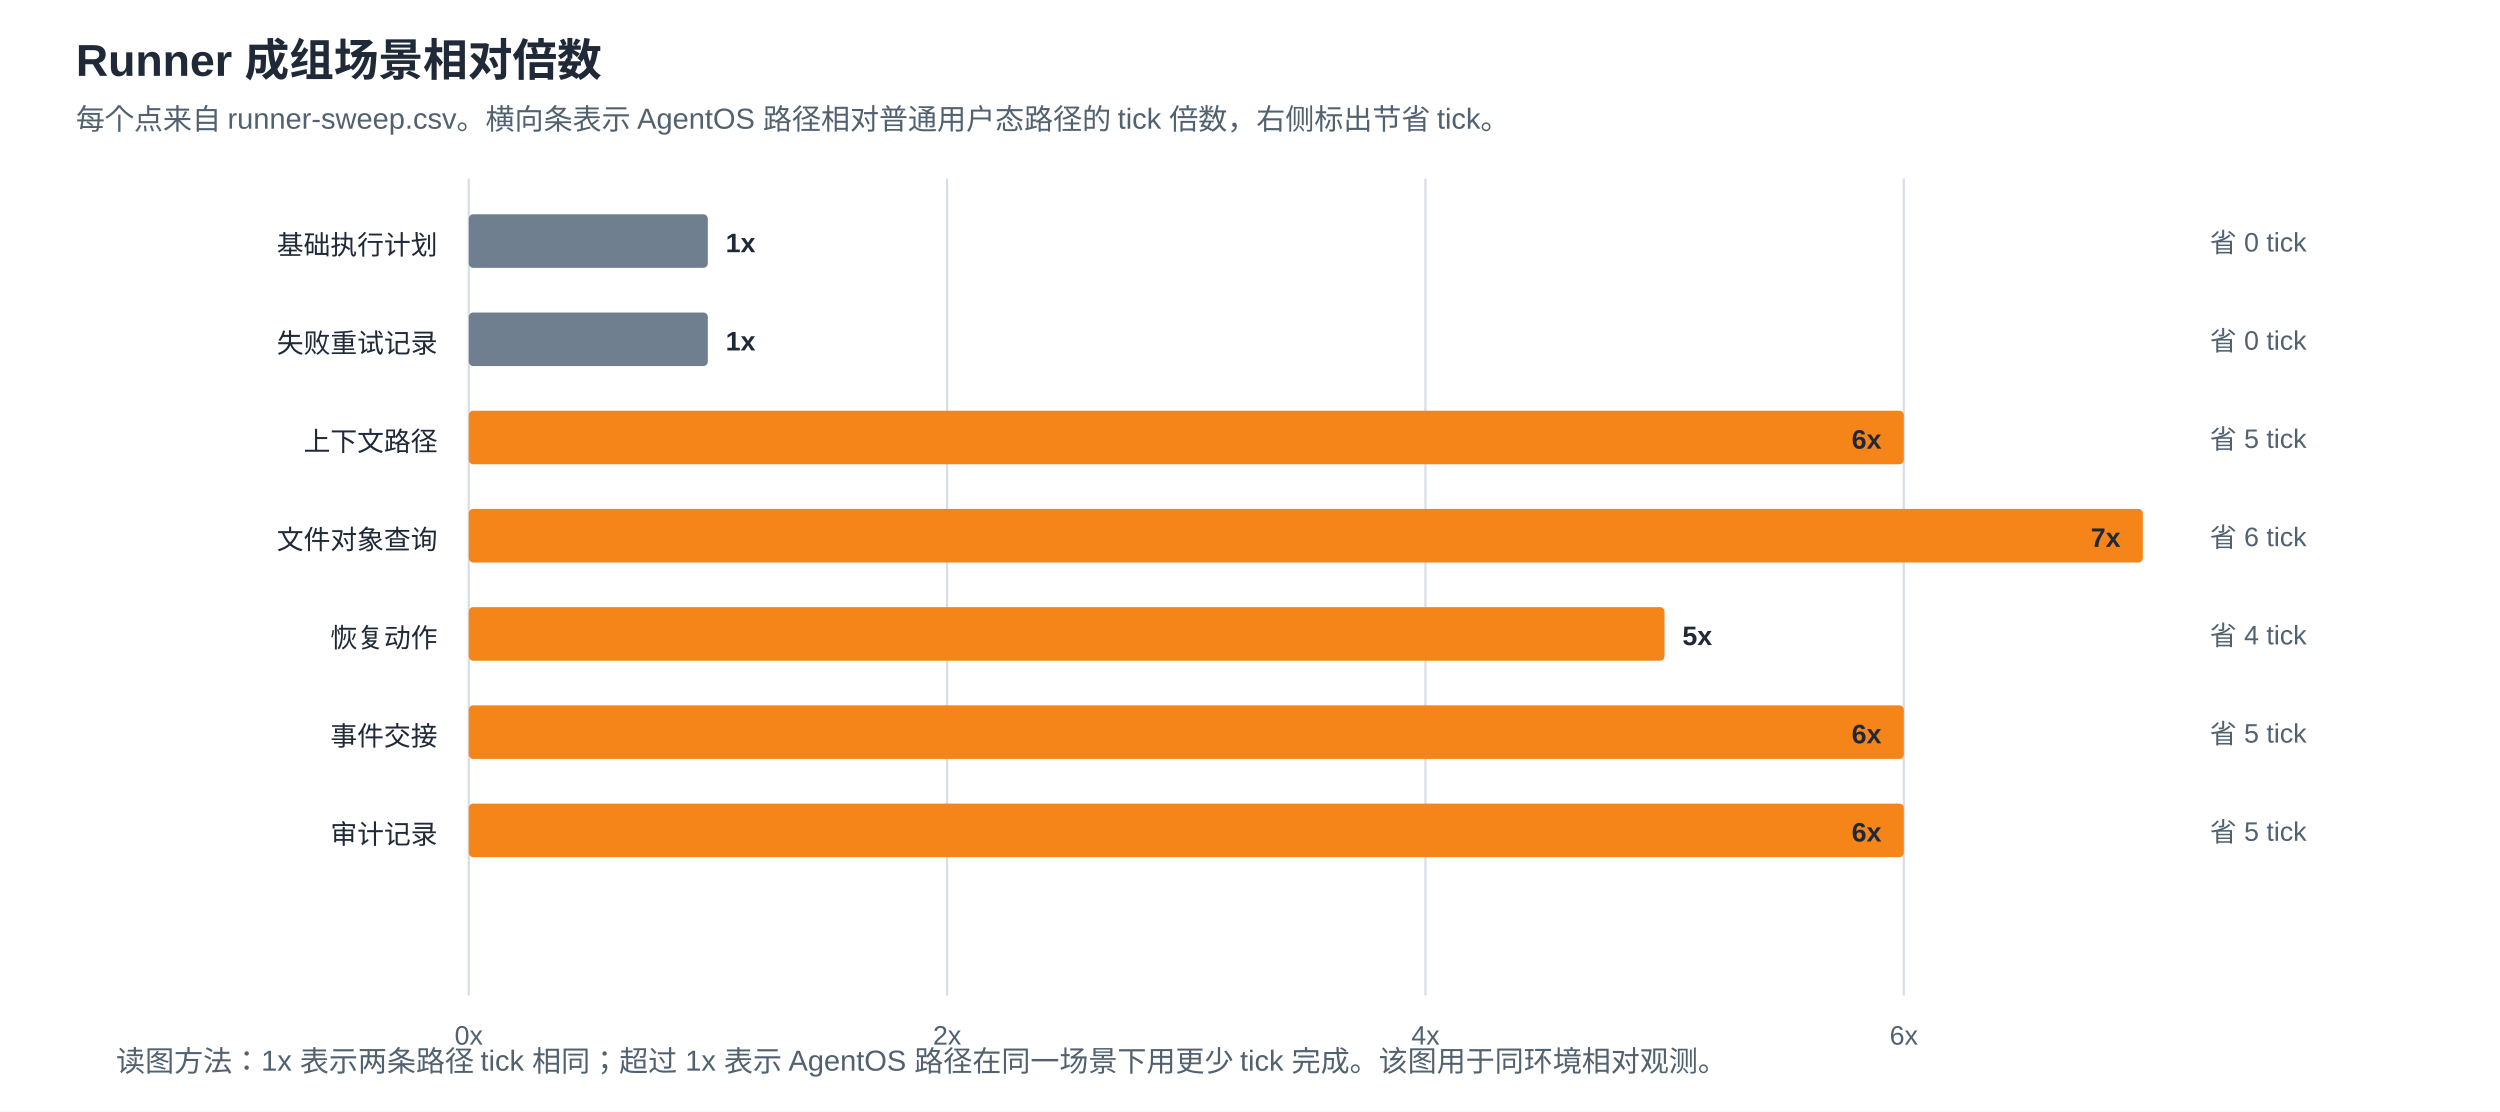
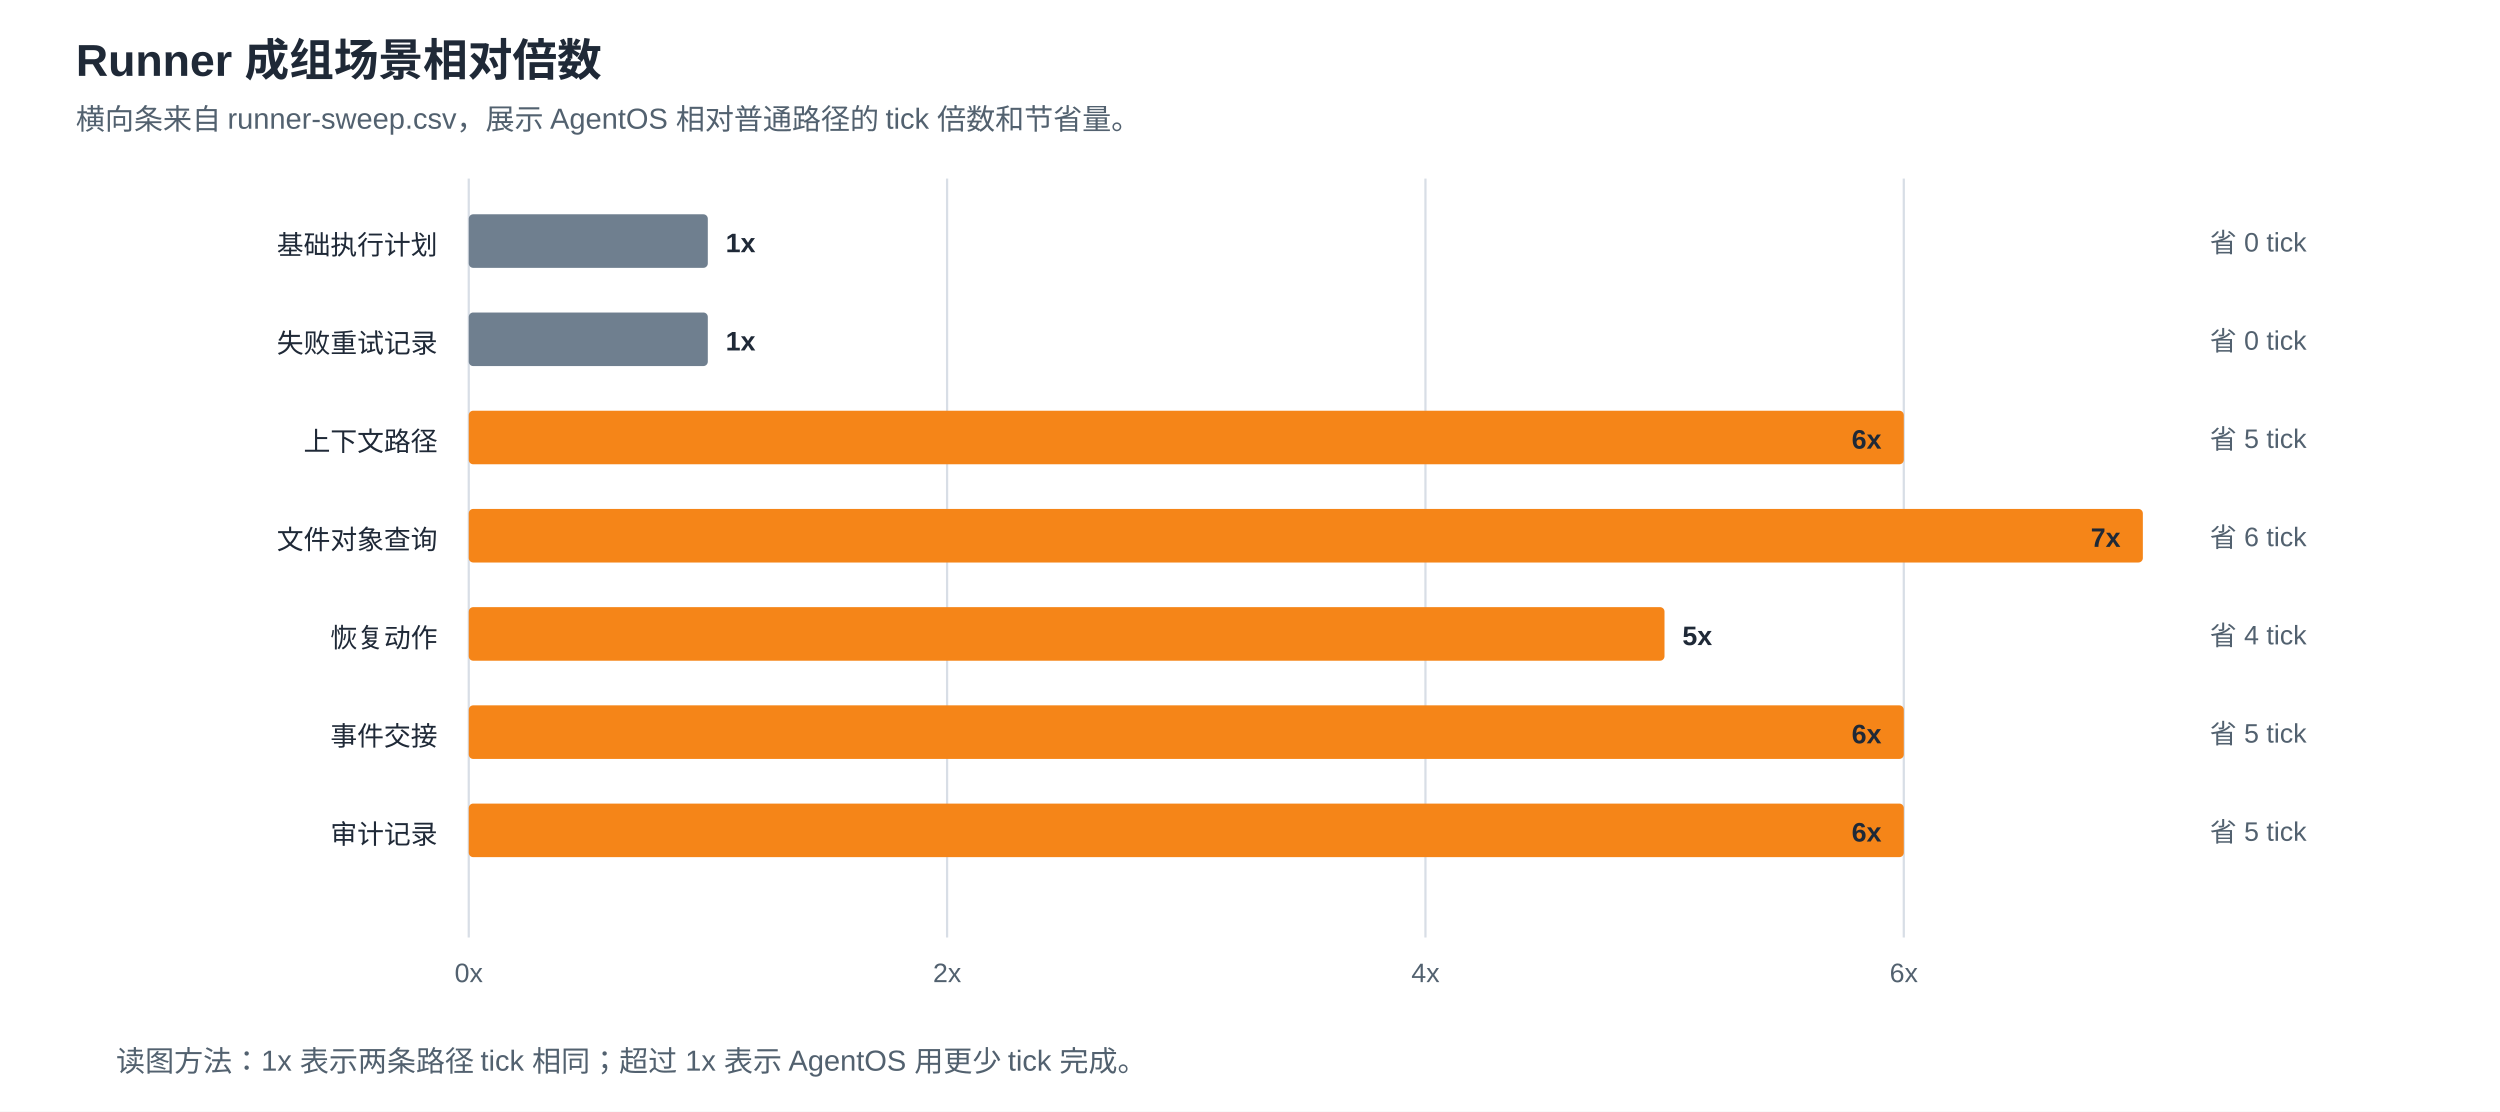
<svg xmlns="http://www.w3.org/2000/svg" width="1120" height="498" viewBox="0 0 1120 498">
  <style>
text{font-family:Arial,'Microsoft YaHei',sans-serif;fill:#1f2937}
.title{font-size:20px;font-weight:700}.subtitle{font-size:13px;fill:#52616f}
.axis{font-size:12px;fill:#52616f}.label{font-size:12px}.value{font-size:12px;font-weight:700}
</style>
  <rect width="1120" height="498" fill="#ffffff" />
  <text x="34" y="34" class="title">Runner 成组场景相对倍数</text>
-   <text x="34" y="58" class="subtitle">每个点来自 runner-sweep.csv。横向条表示 AgentOS 路径相对普通用户态路径的 tick 倍数，右侧标出节省 tick。</text>
-   <line x1="210.0" y1="80" x2="210.0" y2="446" stroke="#d8dee6" stroke-width="1" />
-   <text x="210.0" y="468" text-anchor="middle" class="axis">0x</text>
-   <line x1="424.3" y1="80" x2="424.3" y2="446" stroke="#d8dee6" stroke-width="1" />
-   <text x="424.3" y="468" text-anchor="middle" class="axis">2x</text>
-   <line x1="638.6" y1="80" x2="638.6" y2="446" stroke="#d8dee6" stroke-width="1" />
-   <text x="638.6" y="468" text-anchor="middle" class="axis">4x</text>
-   <line x1="852.9" y1="80" x2="852.9" y2="446" stroke="#d8dee6" stroke-width="1" />
-   <text x="852.9" y="468" text-anchor="middle" class="axis">6x</text>
+   <text x="34" y="58" class="subtitle">横向条来自 runner-sweep.csv，展示 AgentOS 相对普通路径的 tick 倍数和节省量。</text>
+   <line x1="210.0" y1="80" x2="210.0" y2="420" stroke="#d8dee6" stroke-width="1" />
+   <text x="210.0" y="440" text-anchor="middle" class="axis">0x</text>
+   <line x1="424.3" y1="80" x2="424.3" y2="420" stroke="#d8dee6" stroke-width="1" />
+   <text x="424.3" y="440" text-anchor="middle" class="axis">2x</text>
+   <line x1="638.6" y1="80" x2="638.6" y2="420" stroke="#d8dee6" stroke-width="1" />
+   <text x="638.6" y="440" text-anchor="middle" class="axis">4x</text>
+   <line x1="852.9" y1="80" x2="852.9" y2="420" stroke="#d8dee6" stroke-width="1" />
+   <text x="852.9" y="440" text-anchor="middle" class="axis">6x</text>
  <text x="196" y="114" text-anchor="end" class="label">基础执行计划</text>
  <rect x="210" y="96" width="107.1" height="24" fill="#6f7f8f" rx="2" />
  <text x="325.1" y="113" class="value">1x</text>
  <text x="990" y="113" class="axis">省 0 tick</text>
  <text x="196" y="158" text-anchor="end" class="label">失败重试记录</text>
  <rect x="210" y="140" width="107.1" height="24" fill="#6f7f8f" rx="2" />
  <text x="325.1" y="157" class="value">1x</text>
  <text x="990" y="157" class="axis">省 0 tick</text>
  <text x="196" y="202" text-anchor="end" class="label">上下文路径</text>
  <rect x="210" y="184" width="642.9" height="24" fill="#f58518" rx="2" />
  <text x="842.9" y="201" class="value" text-anchor="end">6x</text>
  <text x="990" y="201" class="axis">省 5 tick</text>
  <text x="196" y="246" text-anchor="end" class="label">文件对象查询</text>
  <rect x="210" y="228" width="750.0" height="24" fill="#f58518" rx="2" />
  <text x="950.0" y="245" class="value" text-anchor="end">7x</text>
  <text x="990" y="245" class="axis">省 6 tick</text>
  <text x="196" y="290" text-anchor="end" class="label">恢复动作</text>
  <rect x="210" y="272" width="535.7" height="24" fill="#f58518" rx="2" />
  <text x="753.7" y="289" class="value">5x</text>
  <text x="990" y="289" class="axis">省 4 tick</text>
  <text x="196" y="334" text-anchor="end" class="label">事件交接</text>
  <rect x="210" y="316" width="642.9" height="24" fill="#f58518" rx="2" />
  <text x="842.9" y="333" class="value" text-anchor="end">6x</text>
  <text x="990" y="333" class="axis">省 5 tick</text>
  <text x="196" y="378" text-anchor="end" class="label">审计记录</text>
  <rect x="210" y="360" width="642.9" height="24" fill="#f58518" rx="2" />
  <text x="842.9" y="377" class="value" text-anchor="end">6x</text>
  <text x="990" y="377" class="axis">省 5 tick</text>
-   <text x="52" y="480" class="subtitle">读图方法：1x 表示两条路径 tick 相同；超过 1x 表示 AgentOS 路径在同一场景下用更少 tick 完成。该图用于同环境相对观测。</text>
+   <text x="52" y="480" class="subtitle">读图方法：1x 表示两条路径 tick 相同；超过 1x 表示 AgentOS 用更少 tick 完成。</text>
</svg>
